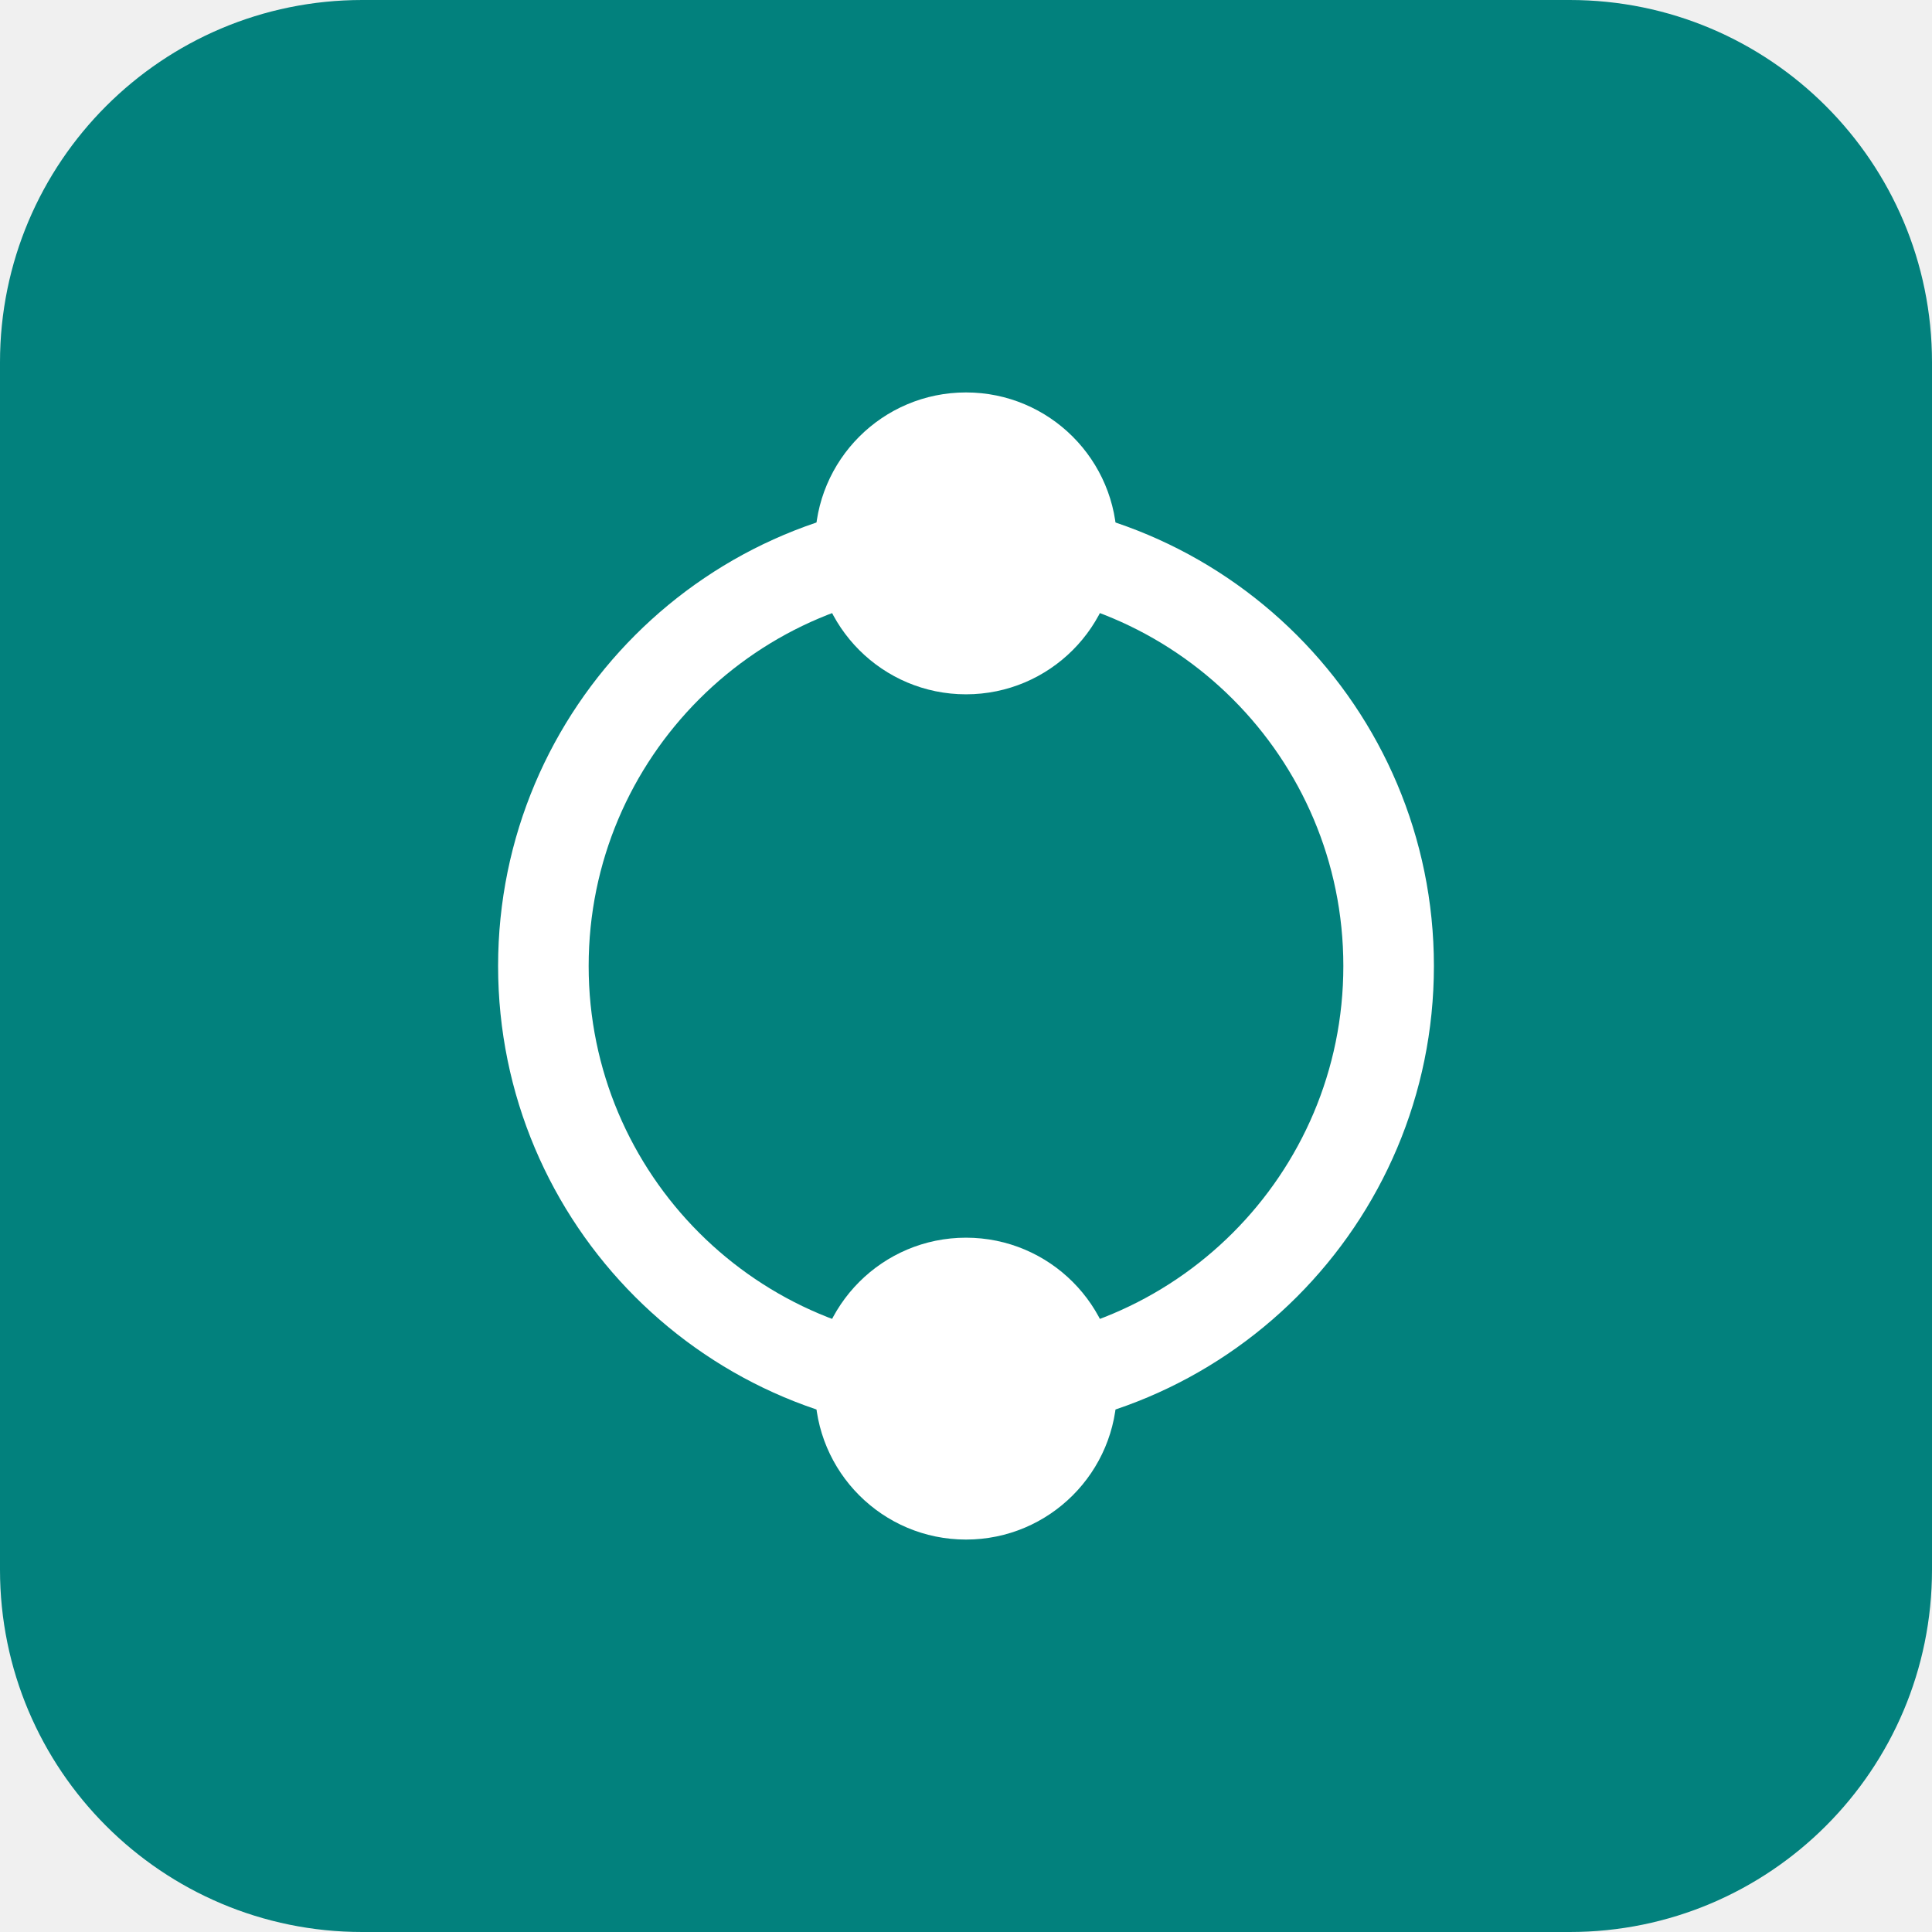
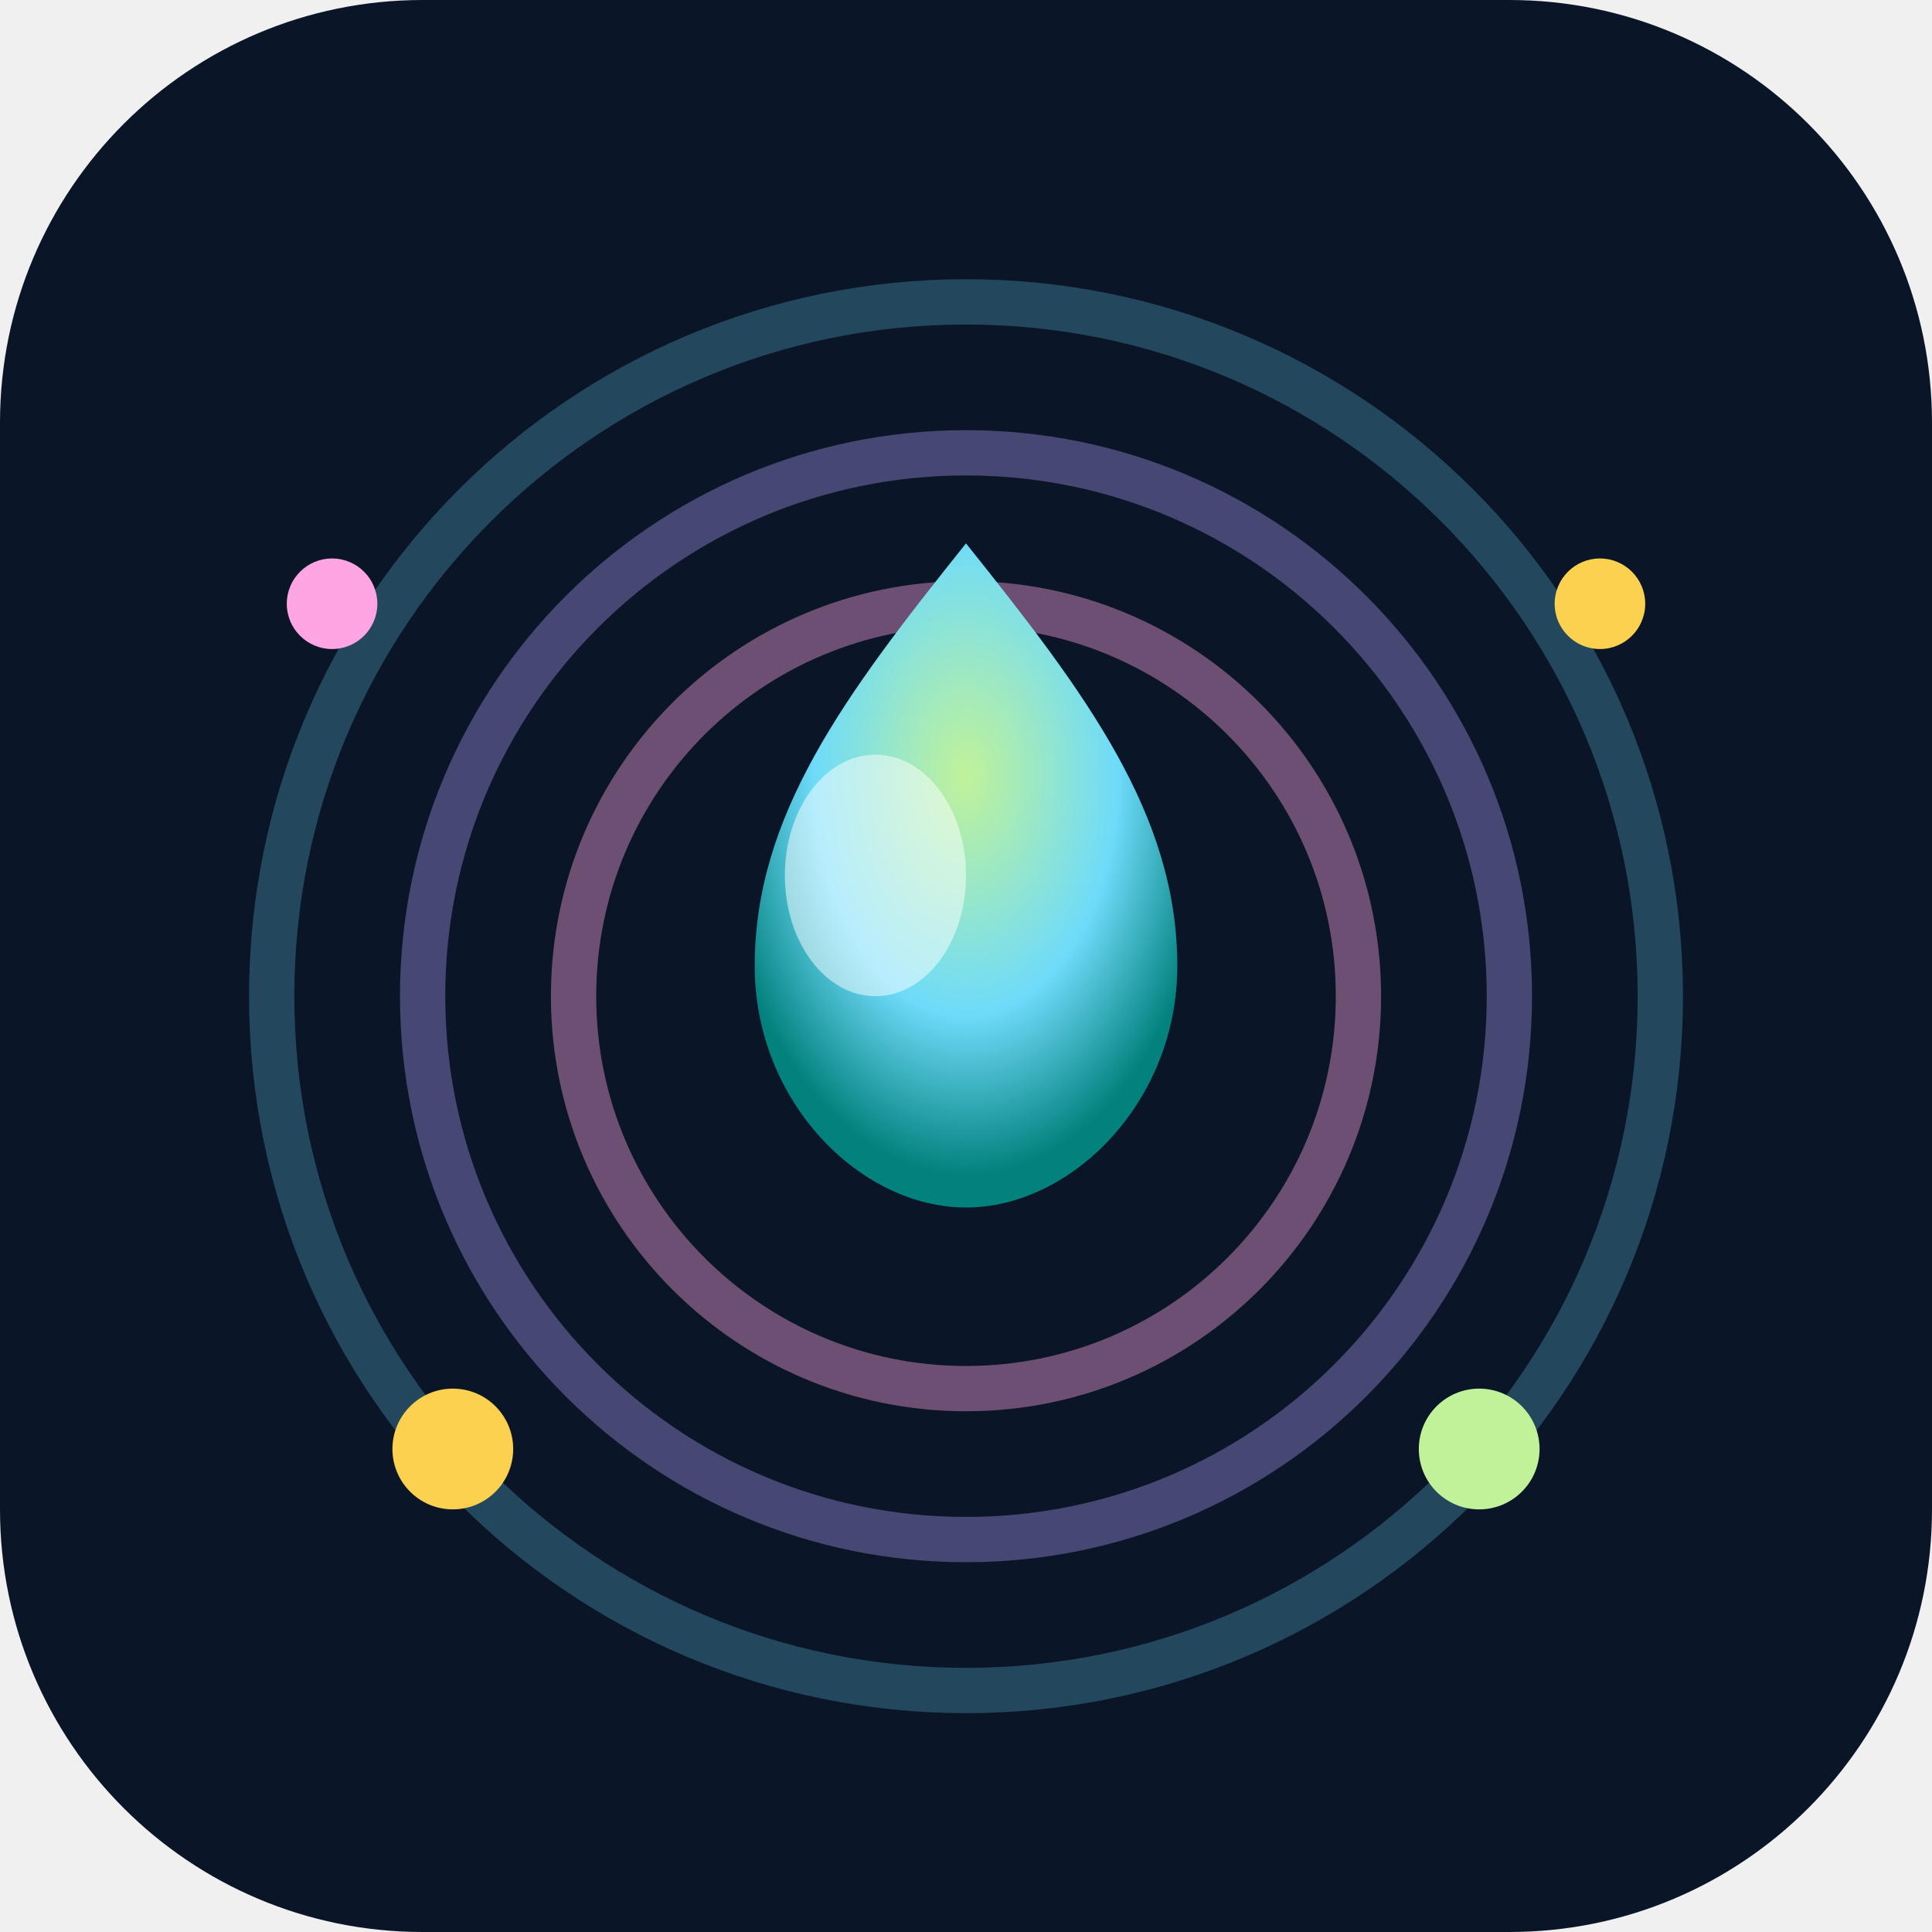
- <svg xmlns="http://www.w3.org/2000/svg" viewBox="0 0 64 64">
-   <rect width="64" height="64" rx="12" fill="#02817D" />
-   <circle cx="32" cy="32" r="14" fill="none" stroke="#ffffff" stroke-width="3" />
-   <circle cx="32" cy="18" r="5" fill="#ffffff" />
-   <circle cx="32" cy="46" r="5" fill="#ffffff" />
+ <svg xmlns="http://www.w3.org/2000/svg" viewBox="0 0 128 128">
+   <defs>
+     <linearGradient id="water" x1="0" y1="0" x2="1" y2="1">
+       <stop offset="0%" stop-color="#6EDBFA" />
+       <stop offset="100%" stop-color="#B6A2FF" />
+     </linearGradient>
+     <radialGradient id="drop" cx="50%" cy="35%" r="60%">
+       <stop offset="0%" stop-color="#C1F299" />
+       <stop offset="60%" stop-color="#6EDBFA" />
+       <stop offset="100%" stop-color="#02817D" />
+     </radialGradient>
+   </defs>
+   <rect width="128" height="128" rx="28" fill="#0A1628" />
+   <circle cx="64" cy="66" r="46" fill="none" stroke="#6EDBFA" stroke-width="3" opacity="0.25" />
+   <circle cx="64" cy="66" r="36" fill="none" stroke="#B6A2FF" stroke-width="3" opacity="0.35" />
+   <circle cx="64" cy="66" r="26" fill="none" stroke="#FFA5E4" stroke-width="3" opacity="0.4" />
+   <path d="M64 36 C72 46 78 54 78 64 C78 73 71 80 64 80 C57 80 50 73 50 64 C50 54 56 46 64 36 Z" fill="url(#drop)" />
+   <ellipse cx="58" cy="58" rx="6" ry="8" fill="#ffffff" opacity="0.5" />
+   <circle cx="30" cy="96" r="4" fill="#FDD150" />
+   <circle cx="98" cy="96" r="4" fill="#C1F299" />
+   <circle cx="22" cy="40" r="3" fill="#FFA5E4" />
+   <circle cx="106" cy="40" r="3" fill="#FDD150" />
</svg>
